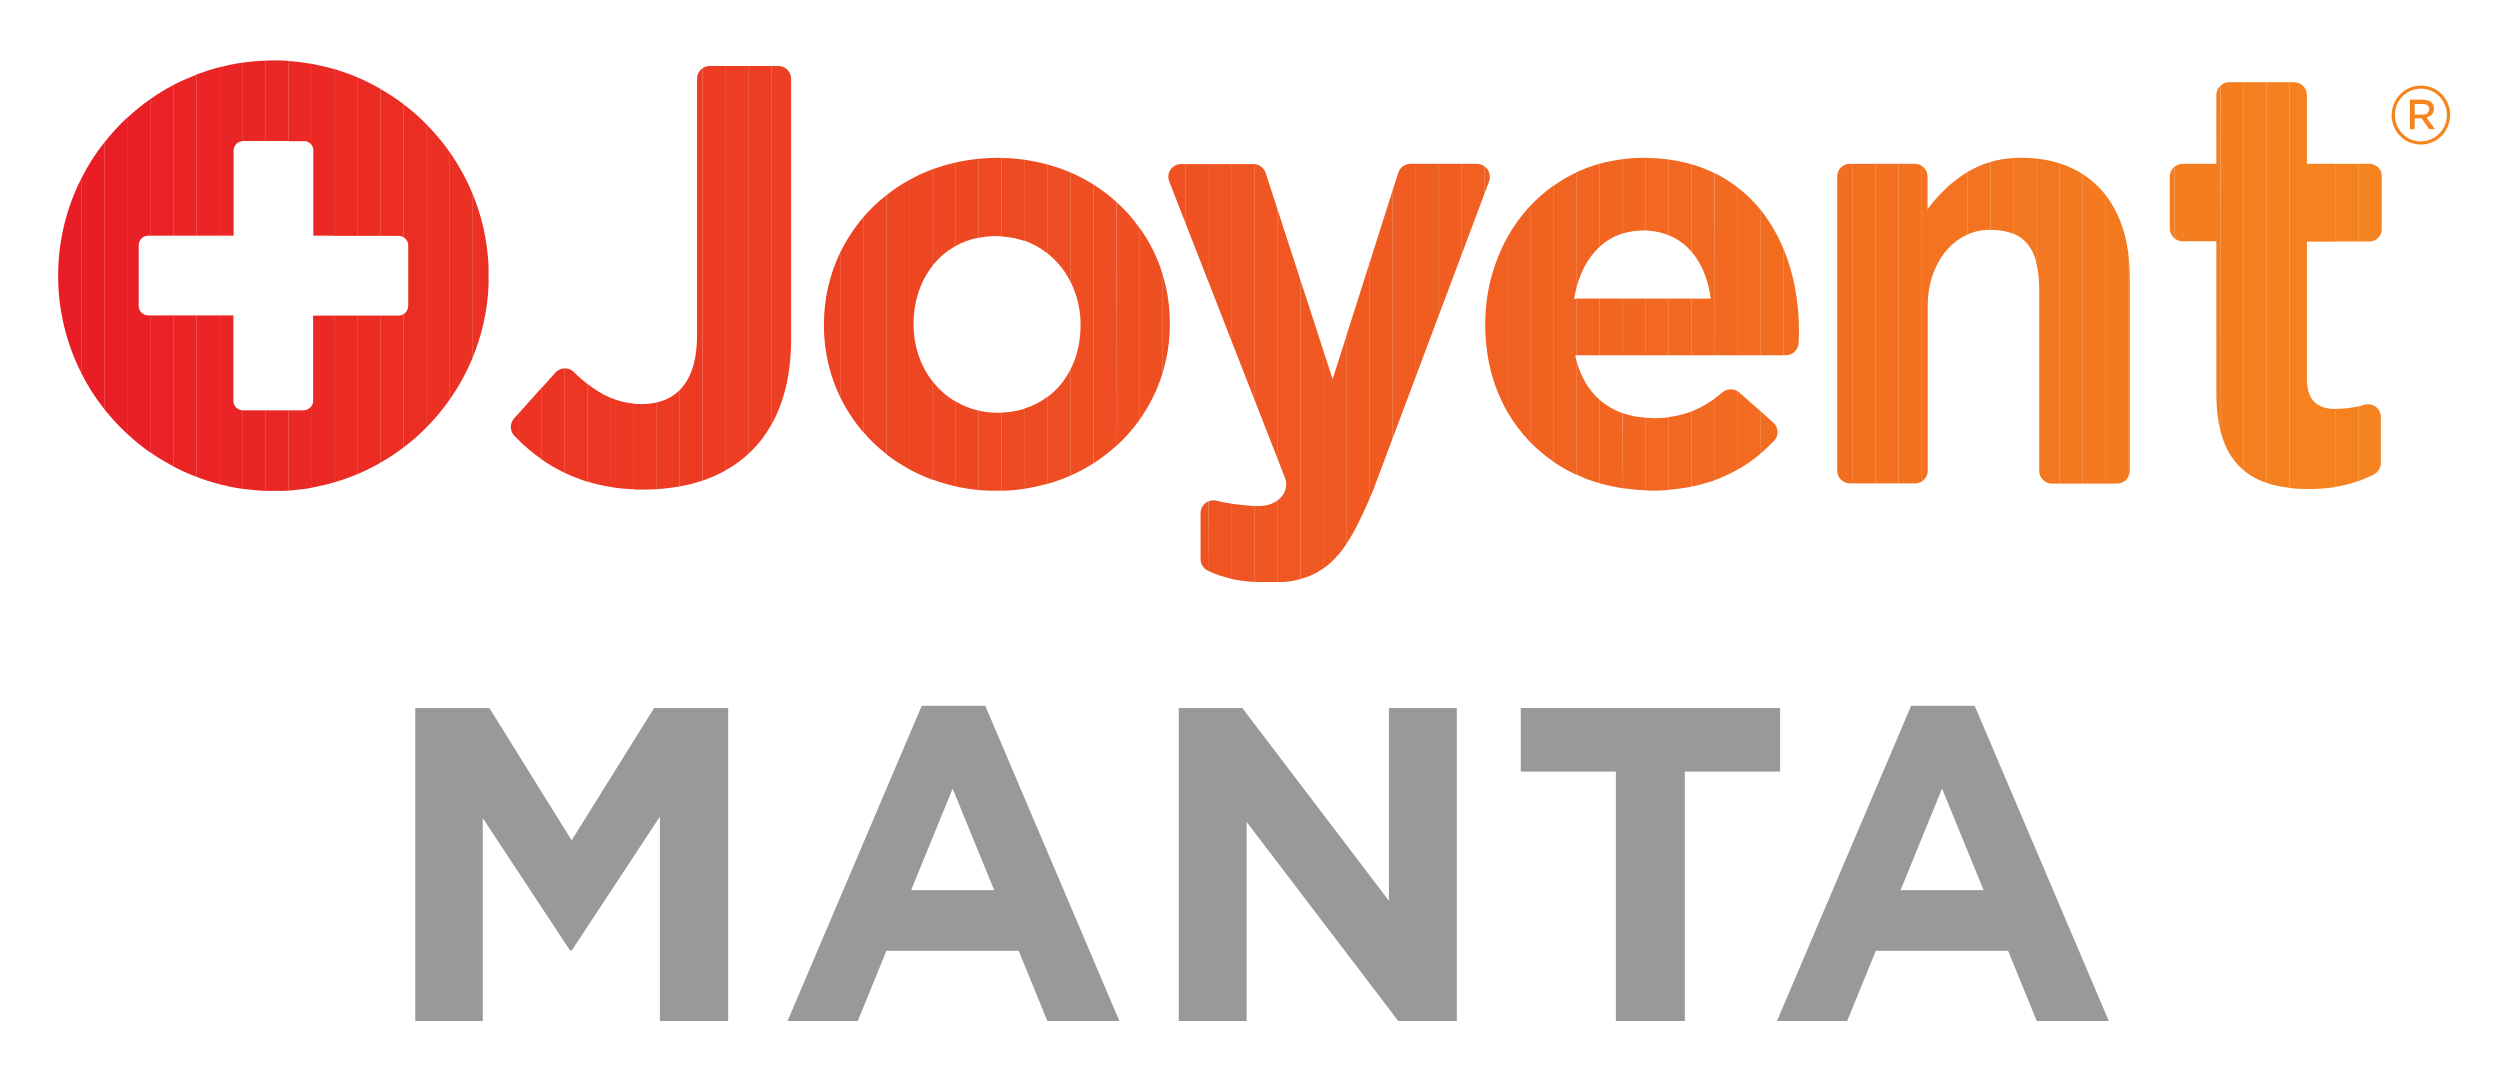
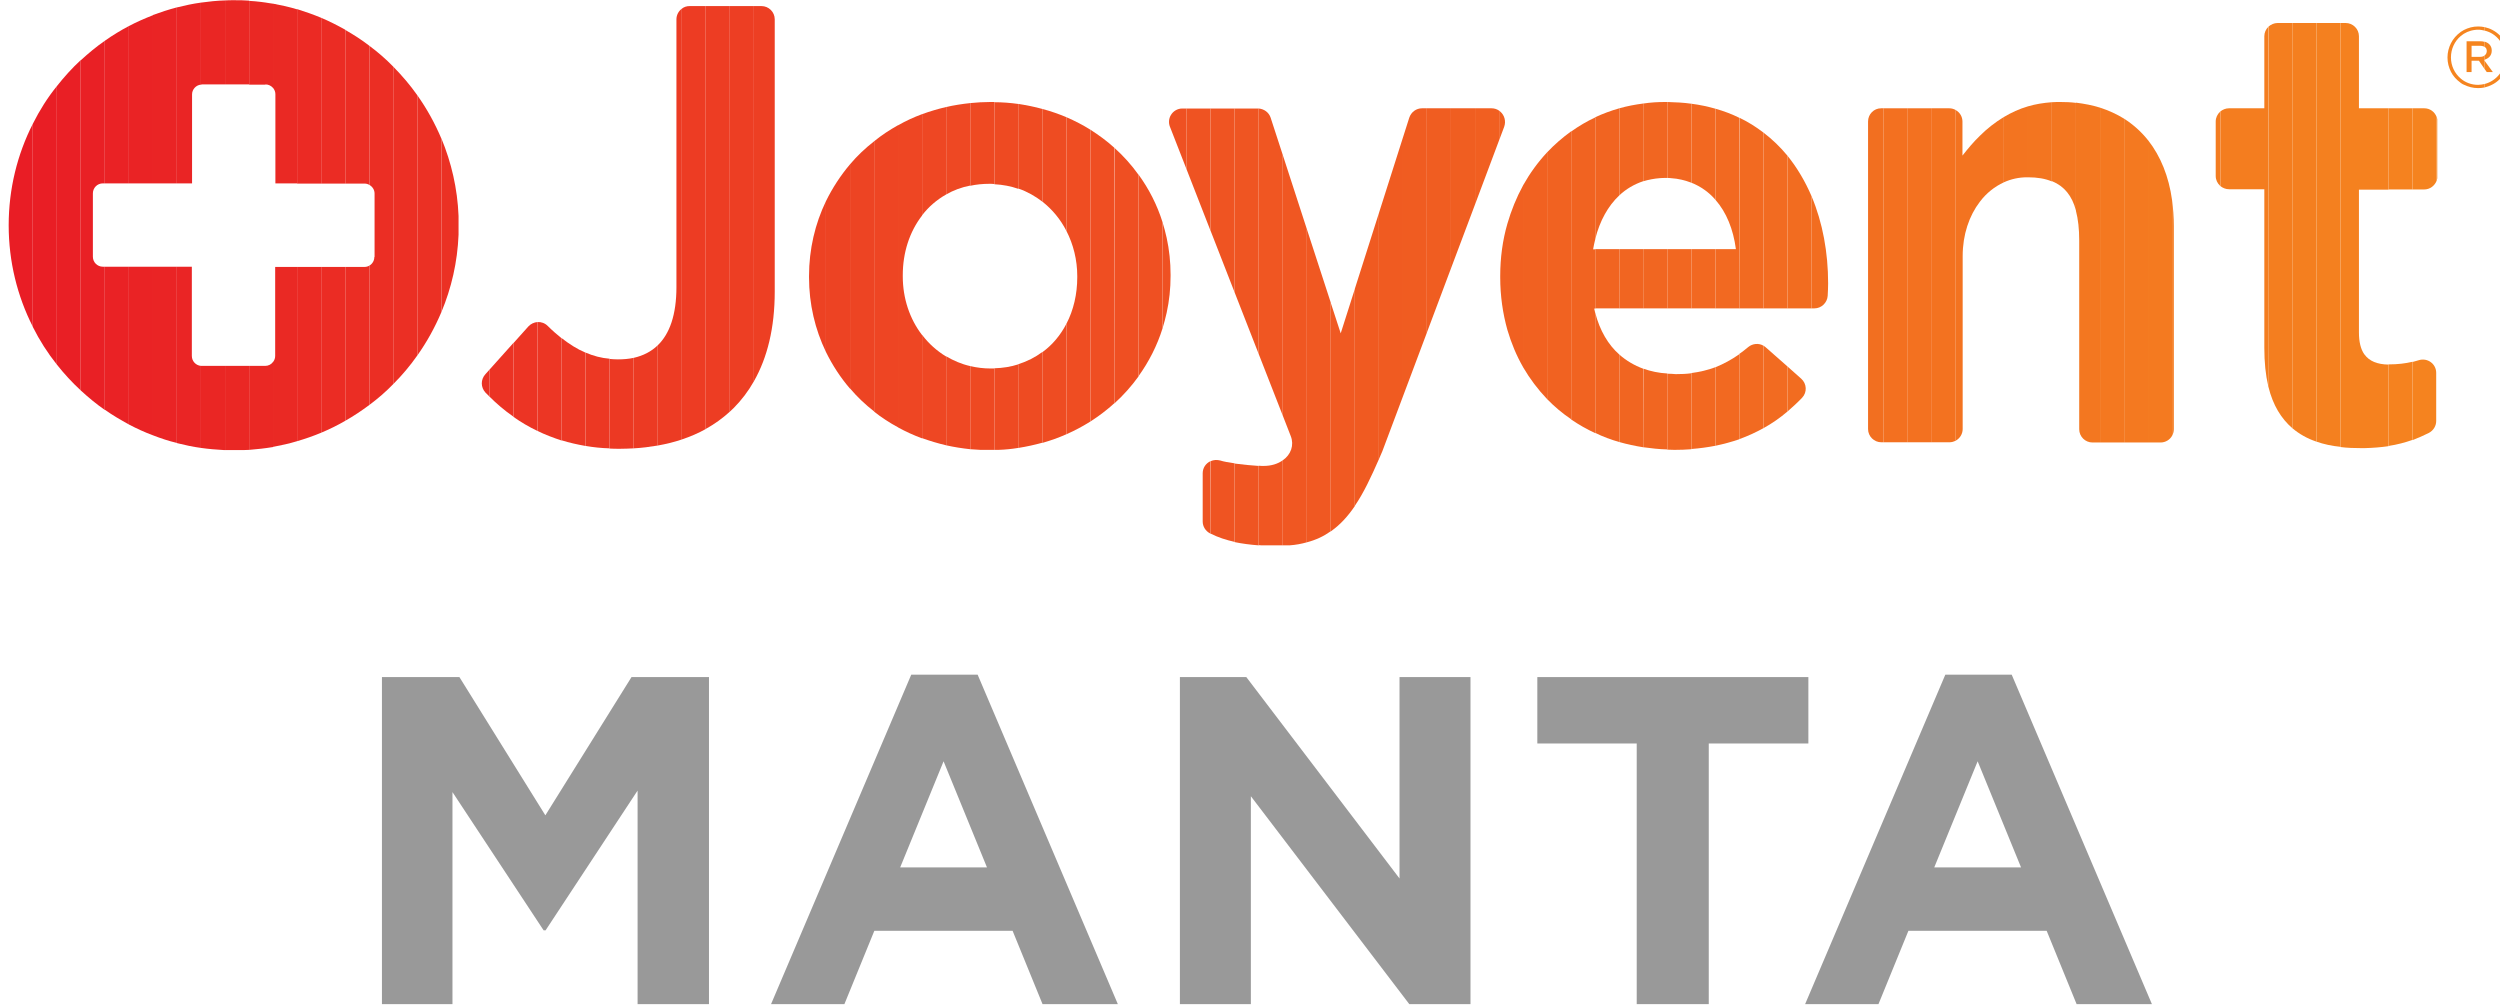
- <svg xmlns="http://www.w3.org/2000/svg" version="1.1" id="design" x="0px" y="0px" viewBox="0 0 1204 523" style="enable-background:new 0 0 1204 523;" xml:space="preserve">
+ <svg xmlns="http://www.w3.org/2000/svg" version="1.1" id="design" x="0px" y="0px" viewBox="24 29 1152 463" style="enable-background:new 0 0 1204 523;" xml:space="preserve">
  <style type="text/css">
	.st0{fill:none;}
	.st1{fill:#EF5122;}
	.st2{fill:#EF5322;}
	.st3{fill:#EF5422;}
	.st4{fill:#EF5522;}
	.st5{fill:#F05622;}
	.st6{fill:#F05722;}
	.st7{fill:#F05822;}
	.st8{fill:#F05922;}
	.st9{fill:#F05A21;}
	.st10{fill:#F05B21;}
	.st11{fill:#F05C21;}
	.st12{fill:#F05D21;}
	.st13{fill:#F05E21;}
	.st14{fill:#F15F21;}
	.st15{fill:#E91D25;}
	.st16{fill:#E91E25;}
	.st17{fill:#E91F25;}
	.st18{fill:#E92025;}
	.st19{fill:#EA2225;}
	.st20{fill:#EA2325;}
	.st21{fill:#EA2425;}
	.st22{fill:#EA2525;}
	.st23{fill:#EA2624;}
	.st24{fill:#EA2724;}
	.st25{fill:#EA2824;}
	.st26{fill:#EA2924;}
	.st27{fill:#EB2A24;}
	.st28{fill:#EB2C24;}
	.st29{fill:#EB2D24;}
	.st30{fill:#EB2E24;}
	.st31{fill:#EB2F24;}
	.st32{fill:#EB3024;}
	.st33{fill:#EB3124;}
	.st34{fill:#F47C20;}
	.st35{fill:#F47D1F;}
	.st36{fill:#F47E1F;}
	.st37{fill:#F47F1F;}
	.st38{fill:#F4801F;}
	.st39{fill:#F5811F;}
	.st40{fill:#F5821F;}
	.st41{fill:#F5831F;}
	.st42{fill:#F5841F;}
	.st43{fill:#F26F20;}
	.st44{fill:#F37020;}
	.st45{fill:#F37120;}
	.st46{fill:#F37220;}
	.st47{fill:#F37320;}
	.st48{fill:#F37420;}
	.st49{fill:#F37520;}
	.st50{fill:#F37620;}
	.st51{fill:#F37720;}
	.st52{fill:#F47820;}
	.st53{fill:#F47920;}
	.st54{fill:#F47A20;}
	.st55{fill:#F47B20;}
	.st56{fill:#F16021;}
	.st57{fill:#F16121;}
	.st58{fill:#F16221;}
	.st59{fill:#F16321;}
	.st60{fill:#F16421;}
	.st61{fill:#F16521;}
	.st62{fill:#F16621;}
	.st63{fill:#F26721;}
	.st64{fill:#F26821;}
	.st65{fill:#F26921;}
	.st66{fill:#F26A21;}
	.st67{fill:#F26B21;}
	.st68{fill:#F26C20;}
	.st69{fill:#F26D20;}
	.st70{fill:#ED4223;}
	.st71{fill:#ED4323;}
	.st72{fill:#ED4423;}
	.st73{fill:#EE4523;}
	.st74{fill:#EE4623;}
	.st75{fill:#EE4723;}
	.st76{fill:#EE4823;}
	.st77{fill:#EE4922;}
	.st78{fill:#EE4A22;}
	.st79{fill:#EE4B22;}
	.st80{fill:#EE4C22;}
	.st81{fill:#EF4D22;}
	.st82{fill:#EF4E22;}
	.st83{fill:#EF4F22;}
	.st84{fill:#EF5022;}
	.st85{fill:#EB3224;}
	.st86{fill:#EC3324;}
	.st87{fill:#EC3424;}
	.st88{fill:#EC3624;}
	.st89{fill:#EC3724;}
	.st90{fill:#EC3823;}
	.st91{fill:#EC3923;}
	.st92{fill:#EC3A23;}
	.st93{fill:#EC3B23;}
	.st94{fill:#ED3C23;}
	.st95{fill:#ED3D23;}
	.st96{fill:#ED3E23;}
	.st97{fill:#ED3F23;}
	.st98{fill:#F5851F;}
	.st99{fill:#999999;}
</style>
  <g>
    <path class="st0" d="M1169.8,53.3c0.1-0.2,0.1-0.4,0.1-0.7c0-0.3,0-0.5-0.1-0.7c-0.1-0.5-0.4-1-0.9-1.2c-0.5-0.3-1.3-0.5-2.2-0.5   h-3.8h0v5.1h0h3.8c0.9,0,1.7-0.2,2.2-0.6C1169.4,54.2,1169.7,53.8,1169.8,53.3z" />
    <path class="st0" d="M1165.9,42.7c-0.5,0-1,0-1.5,0.1c-2.5,0.3-4.7,1.3-6.5,2.8c0,0-0.1,0.1-0.1,0.1c-2.7,2.3-4.4,5.9-4.4,9.7v0.1   c0,3.8,1.7,7.3,4.4,9.6c0,0,0.1,0.1,0.1,0.1c2.1,1.8,4.9,2.9,8,2.9c1,0,2-0.1,3-0.4c5.5-1.4,9.5-6.4,9.5-12.3c0-6-3.9-11-9.5-12.3   c-0.5-0.1-1-0.2-1.5-0.3C1166.9,42.7,1166.4,42.7,1165.9,42.7z M1172.2,52.4c0,2.3-1.4,3.6-3.3,4.2c-0.1,0-0.1,0.1-0.2,0.1l0.2,0.3   l3.8,5.2h-2.8l-1-1.4l-2.6-3.8h-3.4v5.2h-2.3V48h6.3c0.7,0,1.4,0.1,2,0.3C1170.8,48.8,1172.2,50.2,1172.2,52.4z" />
    <path class="st0" d="M183.1,113.6H172h-11.1h-10V72.5c0-1.1-0.4-2.1-1-2.8c0,0-0.1-0.1-0.1-0.1c-0.9-1-2.1-1.6-3.5-1.6h-7.5h-11.1   h-10.6c-0.2,0-0.3,0-0.5,0.1c-2.3,0.3-4.1,2.2-4.1,4.5v41h-6.9h-0.1h-11H83.4H72.3h-0.9c-2.6,0-4.6,2.1-4.6,4.6v29.2   c0,2.6,2.1,4.6,4.6,4.6h0.9h11.1h11.1h11h0.1h6.8V193c0,2.5,1.9,4.4,4.2,4.6c0.1,0,0.3,0,0.4,0h10.7h11.1h7.4   c1.5,0,2.8-0.7,3.6-1.8c0,0,0.1-0.1,0.1-0.1c0.6-0.8,0.9-1.7,0.9-2.7v-41h10.1H172h11.1h8.8c0.9,0,1.6-0.2,2.3-0.6   c1.4-0.8,2.3-2.3,2.3-4h0.1h0v-29.2c0,0,0,0,0,0c0-1.8-1-3.2-2.4-4c-0.7-0.4-1.4-0.6-2.2-0.6H183.1z" />
    <path class="st1" d="M568.8,79c-2.3,0-4.3,1.3-5.3,3.1c-0.9,1.5-1.1,3.5-0.4,5.3l0.4,1l7.3,18.7V79H568.8z" />
-     <polygon class="st2" points="570.8,79 570.8,107.1 581.8,135.3 581.8,79  " />
    <path class="st2" d="M578.2,247.1v22.2c0,2.3,1.3,4.4,3.4,5.5c0.1,0,0.1,0.1,0.2,0.1v-33.4C579.7,242.5,578.2,244.5,578.2,247.1z" />
    <path class="st3" d="M581.9,241.5C581.9,241.5,581.8,241.5,581.9,241.5l-0.1,33.4c0,0,0.1,0,0.1,0c3.3,1.7,7,2.9,11,3.8v-36.2   c-2.7-0.4-5.1-0.8-6.6-1.3C584.8,240.8,583.2,240.9,581.9,241.5z" />
-     <polygon class="st3" points="581.8,79 581.8,135.3 581.9,135.5 592.9,163.7 592.9,79 581.9,79  " />
    <path class="st4" d="M592.9,242.6v36.2c3.4,0.7,7.1,1.2,11.1,1.5v-36.6C600.9,243.5,596.6,243.1,592.9,242.6z" />
    <path class="st4" d="M603.7,79h-10.8v84.7l11.1,28.4V79C603.9,79,603.8,79,603.7,79z" />
    <path class="st5" d="M609.5,83.2c-0.8-2.4-3-4-5.5-4.2v113.1l11.1,28.4V100.4L609.5,83.2z" />
    <path class="st5" d="M606.3,243.7c-0.7,0-1.4,0-2.3-0.1v36.6c0.5,0,0.9,0.1,1.4,0.1h9.7v-39.2C612.9,242.7,609.9,243.7,606.3,243.7   z" />
    <path class="st6" d="M615.1,220.5l3.7,9.5c1.6,4.1,0.1,8.5-3.7,11.1v39.2h3.1c2.9-0.2,5.5-0.7,8-1.4V134.6l-11.1-34.2V220.5z" />
    <path class="st7" d="M626.2,134.6v144.3c4.2-1.1,7.8-2.8,11-5.1V168.4L626.2,134.6z" />
    <path class="st8" d="M641.8,182.6l-4.5-13.8l-0.1-0.3v105.4c0,0,0.1,0,0.1-0.1c4.3-3,7.8-6.9,11-11.6v-100L641.8,182.6z" />
    <path class="st9" d="M648.3,262.1c4.1-6,7.5-13.3,11.1-21.5V127.2l-11.1,34.9V262.1z" />
    <path class="st10" d="M659.4,127.2v113.4c0.5-1.2,1.1-2.5,1.6-3.7l9.5-25.3V92.3L659.4,127.2z" />
    <path class="st11" d="M679.3,78.9c-2.7,0-5,1.7-5.9,4.3l-2.9,9.1v119.3l11-29.3V78.9H679.3z" />
-     <polygon class="st12" points="681.6,78.9 681.5,78.9 681.5,182.3 681.6,182 692.6,152.7 692.6,78.9  " />
-     <polygon class="st13" points="692.6,152.7 703.7,123.2 703.7,78.9 692.6,78.9  " />
    <path class="st14" d="M711.3,78.9h-7.6v44.3l11.1-29.6V80C713.8,79.3,712.6,78.9,711.3,78.9z" />
    <path class="st15" d="M28,132.8c0,16.8,4,32.7,11.1,46.7V86.1C32,100.1,28,116,28,132.8z" />
    <path class="st16" d="M39.1,86.1v93.5c3.1,6.2,6.8,12,11.1,17.4V68.7C45.9,74,42.2,79.9,39.1,86.1z" />
    <path class="st17" d="M50.2,68.7v128.3c3.4,4.3,7,8.2,11,11.9V56.7C57.2,60.4,53.6,64.4,50.2,68.7z" />
    <path class="st18" d="M72.3,151.9h-0.9c-2.5,0-4.6-2-4.6-4.6v-29.2c0-2.5,2-4.6,4.6-4.6h0.9V67.9V47.8c-3.9,2.7-7.5,5.7-11,8.9   c0,0-0.1,0.1-0.1,0.1v152.1c0,0,0.1,0.1,0.1,0.1c3.5,3.2,7.1,6.2,11,8.9v-20.2V151.9z" />
    <path class="st19" d="M83.4,151.9H72.3v45.7v20.2c3.5,2.5,7.3,4.7,11.1,6.8v-27V151.9z" />
    <path class="st19" d="M72.3,113.5h11.1V67.9V41c-3.8,2-7.6,4.3-11.1,6.8v20.1V113.5z" />
    <path class="st20" d="M94.5,151.9H83.4v45.7v27c3.6,1.9,7.3,3.6,11.1,5v-32V151.9z" />
    <path class="st20" d="M83.4,113.5h11.1V67.9V36c-3.8,1.5-7.5,3.1-11.1,5v26.9V113.5z" />
    <path class="st21" d="M105.5,151.9h-11v45.7v32c3.6,1.4,7.2,2.6,11,3.5v-35.6V151.9z" />
    <path class="st21" d="M94.5,113.5h11V67.9V32.4c-3.8,1-7.4,2.2-11,3.5v31.9V113.5z" />
    <path class="st22" d="M116.6,197.6c-2.3-0.2-4.2-2.1-4.2-4.6v-41.1h-6.8h-0.1v45.7v35.6c0,0,0.1,0,0.1,0c3.6,0.9,7.3,1.7,11,2.2   V197.6L116.6,197.6z" />
    <path class="st22" d="M105.5,113.5L105.5,113.5h7v-41c0-2.3,1.8-4.3,4.1-4.5v-0.1V30.2c-3.7,0.5-7.4,1.3-11,2.2c0,0-0.1,0-0.1,0   v35.5V113.5z" />
    <path class="st23" d="M117,197.6c-0.1,0-0.3,0-0.4,0v0v37.8c3.5,0.5,7.1,0.8,10.7,1h0.4v-38.8H117z" />
    <path class="st23" d="M116.6,68c0.2,0,0.3-0.1,0.5-0.1h10.6V29.2c-3.8,0.1-7.5,0.5-11.1,1V68L116.6,68z" />
    <path class="st24" d="M138.8,67.9V29.3c-2.3-0.2-4.7-0.2-7.1-0.2c-1.3,0-2.7,0-4,0.1v38.7H138.8z" />
    <path class="st24" d="M127.7,197.6v38.8h8.4c0.9,0,1.8-0.1,2.7-0.1v-38.7H127.7z" />
    <path class="st25" d="M146.3,67.9c1.4,0,2.6,0.6,3.5,1.6v-1.6V30.7c-3.6-0.6-7.3-1.1-11-1.3v38.6H146.3z" />
    <path class="st25" d="M149.8,195.8c-0.8,1.1-2.1,1.8-3.6,1.8h-7.4v38.7c3.7-0.3,7.4-0.7,11-1.3v-37.3V195.8z" />
    <path class="st26" d="M160.9,152h-10.1v41c0,1-0.3,1.9-0.9,2.7c0,0-0.1,0.1-0.1,0.1v1.8v37.3c0,0,0.1,0,0.1,0   c3.7-0.7,7.4-1.5,11-2.6v-34.7V152z" />
    <path class="st26" d="M149.8,69.5c0,0,0.1,0.1,0.1,0.1c0.6,0.8,1,1.7,1,2.8v41.1h10V67.9V33.3c-3.6-1.1-7.3-1.9-11-2.6   c0,0-0.1,0-0.1,0v37.2V69.5z" />
    <path class="st27" d="M160.9,113.6H172V67.9V37.2c-3.6-1.5-7.3-2.8-11.1-4v34.6V113.6z" />
    <path class="st27" d="M172,152h-11.1v45.6v34.7c3.8-1.1,7.5-2.4,11.1-3.9v-30.8V152z" />
    <path class="st28" d="M183.1,152H172v45.6v30.8c3.8-1.6,7.5-3.4,11.1-5.5v-25.3V152z" />
    <path class="st28" d="M172,113.6h11.1V67.9V42.7c-3.6-2-7.3-3.9-11.1-5.5v30.7V113.6z" />
    <path class="st29" d="M183.1,113.6h8.9c0.8,0,1.5,0.2,2.2,0.6V67.9V50.1c-3.5-2.7-7.2-5.1-11.1-7.3v25.2V113.6z" />
    <path class="st29" d="M194.2,151.4c-0.7,0.4-1.4,0.6-2.3,0.6h-8.8v45.6v25.3c3.9-2.2,7.6-4.7,11.1-7.3v-18V151.4z" />
    <path class="st30" d="M194.2,50.1v17.8v46.3c1.4,0.8,2.4,2.2,2.4,4c0,0,0,0,0,0v29.2h0h-0.1c0,1.7-0.9,3.2-2.3,4v46.2v18   c3.9-2.9,7.6-6.1,11-9.6V59.7C201.8,56.2,198.1,53,194.2,50.1z" />
    <path class="st31" d="M205.3,59.8c0,0-0.1-0.1-0.1-0.1V206c0,0,0.1-0.1,0.1-0.1c4-4,7.7-8.4,11-13.1V72.9   C213,68.2,209.3,63.9,205.3,59.8z" />
    <path class="st32" d="M216.3,72.9v119.9c4.4-6.2,8.1-12.9,11.1-20V92.9C224.4,85.8,220.7,79.1,216.3,72.9z" />
    <path class="st33" d="M227.4,172.8c4.6-11,7.4-23,7.9-35.6v-8.7c-0.5-12.6-3.3-24.6-7.9-35.7V172.8z" />
    <path class="st34" d="M1045,110.1c0,1.8,0.8,3.4,2,4.5V80.5c-1.2,1.1-2,2.7-2,4.5V110.1z" />
    <path class="st35" d="M1067.4,45.7v33.2h-9.2h-7.1c-1.5,0-2.9,0.6-4,1.5v34.3c1.1,0.9,2.5,1.5,4,1.5h7.1h9.2v73   c0,6.8,0.6,12.6,1.8,17.7V41.4C1068.1,42.5,1067.4,44,1067.4,45.7z" />
    <path class="st36" d="M1069.3,41.3C1069.3,41.3,1069.2,41.4,1069.3,41.3l-0.1,165.6c0,0.1,0.1,0.3,0.1,0.4c2.1,8.5,5.9,14.6,11,19   V39.6h-6.8C1071.9,39.6,1070.4,40.3,1069.3,41.3z" />
    <path class="st37" d="M1080.3,39.6v186.7c3.2,2.7,6.9,4.8,11.1,6.2V39.6H1080.3z" />
    <path class="st38" d="M1091.4,39.6v192.9c3.4,1.2,7.1,2,11.1,2.4V39.6H1091.4z" />
    <path class="st39" d="M1113.6,78.9L1113.6,78.9h-2.6V45.7c0-3.4-2.8-6.1-6.1-6.1h-2.4V235c3.1,0.4,6.3,0.5,9.6,0.5   c0.5,0,0.9,0,1.4,0c0,0,0.1,0,0.1,0c3.9-0.1,7.6-0.4,11-0.9V197c-5.2-0.1-8.8-1.6-11-4.6c0,0-0.1-0.1-0.1-0.1   c-1.7-2.4-2.5-5.8-2.5-10.1v-65.8h2.5h0.1h11V78.9H1113.6z" />
-     <rect x="1124.6" y="78.9" class="st40" width="11.1" height="37.4" />
    <path class="st40" d="M1135.7,231.7v-36c-3.4,0.8-6.9,1.2-10.6,1.2c-0.2,0-0.3,0-0.5,0v37.6   C1128.6,233.9,1132.3,232.9,1135.7,231.7z" />
    <path class="st41" d="M1143.2,228.5c2.1-1.1,3.4-3.2,3.4-5.5v-22.2c0-4.2-4.1-7.1-8.1-5.8c-0.9,0.3-1.9,0.5-2.8,0.8v36   C1138.3,230.8,1140.8,229.7,1143.2,228.5z" />
    <path class="st41" d="M1141.1,78.9h-5.4v37.4h5.4c2.6,0,4.8-1.7,5.7-4V82.9C1145.9,80.5,1143.7,78.9,1141.1,78.9z" />
    <path class="st42" d="M1146.8,112.3c0.1-0.3,0.2-0.7,0.3-1.1V83.9c-0.1-0.4-0.2-0.7-0.3-1.1V112.3z" />
    <path class="st43" d="M890.8,78.9c-3.3,0-6,2.7-6,6.1v141.7c0,3.4,2.8,6.1,6.1,6.1h1.1V78.9H890.8z" />
-     <rect x="892" y="78.9" class="st44" width="11.1" height="153.9" />
-     <rect x="903.1" y="78.9" class="st45" width="11.1" height="153.9" />
    <path class="st46" d="M922.2,78.9h-8v153.9h8.1c1.1,0,2-0.3,2.9-0.7V79.7C924.3,79.2,923.3,78.9,922.2,78.9z" />
    <path class="st47" d="M928.3,100.7V85c0-2.2-1.2-4.2-3-5.2c0,0-0.1,0-0.1-0.1v152.4c0,0,0.1,0,0.1-0.1c1.9-1.1,3.1-3.1,3.1-5.3V147   c0-9.9,3-18.6,7.9-25c3-4,6.8-7,11.1-9V82.9c-4.1,2.5-7.8,5.4-11.1,8.7C933.4,94.4,930.8,97.5,928.3,100.7z" />
    <path class="st48" d="M947.4,82.9V113c3.3-1.5,6.9-2.3,10.7-2.3c0.1,0,0.3,0,0.4,0V78C954.4,79.2,950.8,80.9,947.4,82.9z" />
    <path class="st49" d="M958.5,78v32.7c4.3,0,7.9,0.6,11,1.9V76.1C965.5,76.4,961.9,77,958.5,78z" />
    <path class="st50" d="M973.4,76c-1.3,0-2.6,0-3.8,0.1c0,0-0.1,0-0.1,0v36.4c0,0,0.1,0,0.1,0c5.6,2.3,9.2,6.7,11,13.5V76.4   C978.3,76.1,975.9,76,973.4,76z" />
    <path class="st51" d="M980.6,126.2c1,3.8,1.5,8.3,1.5,13.6v87c0,3.4,2.8,6.1,6.1,6.1h3.5V78.6c-3.5-1.1-7.2-1.8-11.1-2.3V126.2z" />
    <path class="st52" d="M991.7,78.6v154.3h11.1V83.7C999.4,81.6,995.7,79.9,991.7,78.6z" />
    <path class="st53" d="M1002.8,83.7v149.2h11V93.6C1010.7,89.7,1007,86.4,1002.8,83.7z" />
    <path class="st54" d="M1013.9,93.7c0,0-0.1-0.1-0.1-0.1v139.3h0.1h5.7c2.3,0,4.3-1.3,5.3-3.1V121.3   C1023.4,110.3,1019.6,101,1013.9,93.7z" />
    <path class="st55" d="M1024.9,229.8c0.5-0.9,0.8-1.9,0.8-3v-93.6c0-4.1-0.3-8.1-0.8-11.9V229.8z" />
    <path class="st56" d="M718.6,132.1c-2.2,7.6-3.3,15.7-3.3,24.1v0.6c0,8.6,1.2,16.7,3.3,24.2c1.8,6.1,4.2,11.9,7.2,17.1v-83.6   C722.8,120,720.4,125.9,718.6,132.1z" />
    <path class="st56" d="M717.1,87.5c1-2.7,0.1-5.5-1.8-7.1c-0.2-0.1-0.3-0.3-0.5-0.4v13.6l0.5-1.3L717.1,87.5z" />
    <path class="st57" d="M725.8,114.5v83.6c0,0.1,0.1,0.1,0.1,0.2c3.1,5.3,6.8,10.2,11,14.6V99.2c-4.2,4.5-7.9,9.6-11,15.1   C725.9,114.4,725.8,114.5,725.8,114.5z" />
    <path class="st58" d="M736.9,99.2v113.7c3.4,3.5,7.1,6.6,11.1,9.3V89.5C744,92.4,740.3,95.6,736.9,99.2z" />
    <path class="st59" d="M759.1,83.1c-3.9,1.8-7.6,4-11.1,6.5v132.7c3.5,2.4,7.2,4.5,11.1,6.3v-55.3c-0.2-0.7-0.3-1.4-0.5-2.1h0.5   v-27.2v-0.1h-1c0.3-1.6,0.6-3.2,1-4.7v-28V83.1z" />
-     <polygon class="st60" points="759.1,171.1 770.2,171.1 770.2,143.9 770.2,143.8 759.1,143.8 759.1,143.9  " />
    <path class="st60" d="M770.2,232.7v-40.3c-5.2-4.6-9-11.1-11.1-19.2v55.3C762.6,230.2,766.3,231.6,770.2,232.7z" />
    <path class="st60" d="M759.1,111.1v28c2.1-8.4,5.9-15.2,11.1-20.1v-7.9V78.9c-3.9,1.1-7.6,2.5-11.1,4.1V111.1z" />
    <path class="st61" d="M781.2,76.7c-3.8,0.5-7.5,1.2-11,2.2v32.2v7.9c3.1-2.9,6.8-5.1,11-6.5v-1.4V76.7z" />
    <path class="st61" d="M770.2,192.4v40.3c3.5,1,7.2,1.8,11,2.4v-36.2C777.1,197.4,773.4,195.2,770.2,192.4z" />
-     <polygon class="st61" points="781.2,143.8 770.2,143.8 770.2,143.9 770.2,171.1 781.2,171.1 781.2,143.9  " />
    <path class="st62" d="M791.4,76c-3.5,0-6.8,0.2-10.1,0.7c0,0-0.1,0-0.1,0v34.4v1.4c0,0,0.1,0,0.1,0c2.4-0.7,4.9-1.2,7.5-1.4   c0.9-0.1,1.7-0.1,2.6-0.1c0.3,0,0.6,0,0.9,0V76C792,76,791.7,76,791.4,76z" />
    <path class="st62" d="M781.3,198.9C781.3,198.9,781.2,198.9,781.3,198.9l-0.1,36.2c0,0,0.1,0,0.1,0c3.6,0.5,7.2,0.9,11,1v-35   C788.4,200.9,784.7,200.1,781.3,198.9z" />
-     <polygon class="st62" points="792.3,143.8 781.3,143.8 781.2,143.8 781.2,143.9 781.2,171.1 781.3,171.1 792.3,171.1 792.3,143.9     " />
    <path class="st63" d="M792.3,201.2v35c1.1,0,2.2,0.1,3.3,0.1c2.7,0,5.3-0.1,7.8-0.3v-35c-2.3,0.3-4.7,0.4-7.2,0.4   C794.9,201.3,793.6,201.2,792.3,201.2z" />
    <path class="st63" d="M792.3,111c0.6,0,1.1,0,1.7,0.1c3.4,0.2,6.5,1,9.4,2.1v-2.1V76.8c-3.5-0.5-7.2-0.7-11.1-0.8V111z" />
-     <polygon class="st63" points="792.3,143.9 792.3,171.1 803.4,171.1 803.4,143.9 803.4,143.8 792.3,143.8  " />
    <path class="st64" d="M803.4,200.9v35c3.8-0.3,7.5-0.8,11.1-1.5v-36.2C811,199.5,807.3,200.4,803.4,200.9z" />
    <path class="st64" d="M814.5,79.1c-3.5-1-7.2-1.8-11.1-2.3v34.3v2.1c4.3,1.7,8.1,4.4,11.1,7.9v-10V79.1z" />
-     <polygon class="st64" points="814.5,143.8 803.4,143.8 803.4,143.9 803.4,171.1 814.5,171.1 814.5,143.9  " />
    <path class="st65" d="M814.5,198.2v36.2c3.8-0.8,7.5-1.8,11-3v-39.2C821.9,194.7,818.3,196.7,814.5,198.2z" />
    <path class="st65" d="M814.5,79.1v32v10c5,5.7,8.2,13.5,9.4,22.7h-9.4v0.1v27.2h11V83.3C822.1,81.6,818.4,80.2,814.5,79.1z" />
    <path class="st66" d="M829.6,188.9c-1.3,1.1-2.7,2.2-4,3.1c0,0-0.1,0-0.1,0.1v39.2c0,0,0.1,0,0.1,0c3.9-1.4,7.5-3.1,11-5v-38   C834.4,187,831.6,187.3,829.6,188.9z" />
    <path class="st66" d="M825.6,83.3C825.6,83.3,825.5,83.3,825.6,83.3l-0.1,87.8h0.1h11v-81C833.2,87.5,829.6,85.2,825.6,83.3z" />
    <path class="st67" d="M836.6,188.3v38c4-2.2,7.7-4.8,11.1-7.7v-20.7l-10.1-8.9C837.3,188.7,836.9,188.5,836.6,188.3z" />
    <path class="st67" d="M836.6,90.1v81h11.1v-70.3C844.4,96.8,840.7,93.2,836.6,90.1z" />
    <path class="st68" d="M854,203.5l-6.3-5.6v20.7c2.3-2,4.6-4.1,6.7-6.3C856.8,209.8,856.6,205.8,854,203.5z" />
    <path class="st68" d="M847.7,100.8v70.3h11.1v-51.6C855.9,112.7,852.2,106.4,847.7,100.8z" />
    <path class="st69" d="M858.8,171.1h1.3c3.2,0,5.9-2.6,6.1-5.8c0.1-2,0.2-3.9,0.2-5.7c0-14.2-2.5-28-7.6-40.1V171.1z" />
    <path class="st70" d="M396.8,156.8c0,12.4,2.8,24,7.8,34.4v-69.5c-5,10.4-7.8,22.1-7.8,34.5V156.8z" />
    <path class="st71" d="M404.6,121.7v69.5c3,6.1,6.7,11.8,11.1,16.9V104.7C411.3,109.9,407.6,115.6,404.6,121.7z" />
    <path class="st72" d="M415.7,104.7v103.3c3.3,3.9,7,7.4,11.1,10.6V94.1C422.7,97.3,419,100.8,415.7,104.7z" />
    <path class="st73" d="M426.8,94.1L426.8,94.1l0,124.6c0,0,0,0,0,0c3.4,2.7,7.1,5.1,11,7.2V86.7C433.9,88.9,430.2,91.3,426.8,94.1z" />
    <path class="st74" d="M448.9,81.6c-3.8,1.4-7.5,3.1-11,5.1c0,0-0.1,0-0.1,0.1v139.1c0,0,0.1,0,0.1,0.1c3.5,1.9,7.2,3.6,11,5v-32.1   v-15.5c-5.7-7.4-8.9-16.9-8.9-27v-0.6c0-10.4,3.1-20,8.9-27.5v-14.5V81.6z" />
    <path class="st75" d="M448.9,230.9c3.6,1.3,7.3,2.4,11.1,3.3v-35.4v-5.5c-4.3-2.6-8.1-6-11.1-10v15.5V230.9z" />
    <path class="st75" d="M460,78.3c-3.8,0.9-7.5,2-11.1,3.3v32.1v14.5c3-3.9,6.7-7.1,11.1-9.6v-4.9V78.3z" />
    <path class="st76" d="M471.1,76.5c-3.8,0.4-7.5,1-11.1,1.8v35.4v4.9c3.3-1.9,7-3.3,11.1-4.1v-0.9V76.5z" />
    <path class="st76" d="M460,234.2c3.6,0.8,7.3,1.4,11.1,1.8v-37.2v-1.1c-4-0.9-7.7-2.5-11.1-4.5v5.5V234.2z" />
    <path class="st77" d="M482.2,76c-0.6,0-1.2,0-1.8,0c-3.2,0-6.3,0.2-9.3,0.5v37.2v0.9c2.8-0.6,5.7-0.9,8.8-0.9c0.8,0,1.5,0,2.3,0.1   v-0.1V76z" />
    <path class="st77" d="M471.1,236c1.6,0.1,3.1,0.2,4.7,0.3h6.4v-37.5v0c-0.6,0-1.1,0-1.7,0c-3.3,0-6.4-0.4-9.4-1.1v1.1V236z" />
    <path class="st78" d="M482.2,236.3h1.9c3.1-0.1,6.1-0.4,9.1-0.9v-36.6v-1.9c-3.4,1.1-7.1,1.7-11,1.8v0V236.3z" />
    <path class="st78" d="M493.2,76.9c-3.6-0.5-7.3-0.8-11-0.8v37.7v0.1c3.9,0.2,7.6,0.9,11,2.1v-2.2V76.9z" />
    <path class="st79" d="M504.3,79.2c-3.6-1-7.2-1.7-11-2.3c0,0-0.1,0-0.1,0v36.8v2.2c0,0,0.1,0,0.1,0c4.1,1.4,7.7,3.5,11,6v-8.2V79.2   z" />
    <path class="st79" d="M493.2,235.4c0,0,0.1,0,0.1,0c3.8-0.6,7.4-1.4,11-2.4v-34.3v-7.5c-3.2,2.4-6.9,4.3-11,5.6c0,0-0.1,0-0.1,0   v1.9V235.4z" />
    <path class="st80" d="M504.3,233.1C504.3,233.1,504.3,233.1,504.3,233.1c3.8-1.1,7.5-2.4,11.1-4v-30.3v-20.6   c-2.7,5.2-6.4,9.7-11.1,13.1c0,0,0,0,0,0v7.5V233.1z" />
    <path class="st80" d="M504.3,79.2v34.5v8.2l0,0c4.6,3.6,8.4,8.2,11.1,13.5v-21.7V83C511.8,81.5,508.1,80.2,504.3,79.2L504.3,79.2z" />
    <path class="st81" d="M515.4,83v30.7v21.7c3.2,6.2,5,13.4,5,20.8v0.6c0,7.7-1.7,15.1-5,21.4v20.6v30.3c3.9-1.7,7.6-3.7,11.1-5.9   V88.8C523,86.6,519.3,84.7,515.4,83z" />
    <path class="st82" d="M526.5,88.8v134.4c3.9-2.5,7.6-5.3,11-8.4V97.1C534.1,94,530.4,91.3,526.5,88.8z" />
    <path class="st83" d="M537.6,97.2C537.6,97.1,537.5,97.1,537.6,97.2l-0.1,117.7c0,0,0.1-0.1,0.1-0.1c4.1-3.7,7.8-7.9,11-12.3v-93   C545.4,105,541.7,100.9,537.6,97.2z" />
    <path class="st84" d="M548.6,202.4c4.8-6.7,8.6-14.1,11.1-22.1v-48.9c-2.5-8-6.3-15.4-11.1-22V202.4z" />
    <path class="st1" d="M559.7,131.4v48.9c0.7-2.4,1.4-4.8,1.9-7.2c1.2-5.5,1.8-11.1,1.8-16.9v-0.6c0-5.8-0.6-11.5-1.8-17   C561.1,136.2,560.4,133.8,559.7,131.4z" />
    <path class="st85" d="M247.7,201.4c-2.3,2.5-2.2,6.1,0,8.5c0.6,0.6,1.2,1.2,1.8,1.8v-12.3L247.7,201.4z" />
    <path class="st86" d="M249.5,199.4v12.3c3.3,3.3,7,6.5,11.1,9.3v-34L249.5,199.4z" />
    <path class="st87" d="M267.5,179.4l-6.9,7.7v34c3.4,2.4,7.1,4.6,11.1,6.5v-50.2C270.2,177.5,268.6,178.2,267.5,179.4z" />
    <path class="st88" d="M276.4,179.2c-1.3-1.3-3-1.9-4.7-1.8v50.2c3.5,1.7,7.2,3.1,11.1,4.4v-47.1   C280.6,183.1,278.5,181.3,276.4,179.2z" />
    <path class="st89" d="M282.8,184.8L282.8,184.8l0,47.1c0,0,0,0,0,0c3.5,1.1,7.1,1.9,11,2.6v-43C290,189.9,286.4,187.6,282.8,184.8z   " />
    <path class="st90" d="M293.9,191.5c0,0-0.1,0-0.1,0v43c0,0,0.1,0,0.1,0c3.5,0.6,7.2,1,11,1.1v-41.3   C301.1,194,297.4,193,293.9,191.5z" />
    <path class="st91" d="M308.7,194.6c-1.3,0-2.6-0.1-3.8-0.2v41.3c1.6,0.1,3.2,0.1,4.8,0.1c2.1,0,4.2-0.1,6.3-0.2v-41.7   C313.7,194.4,311.3,194.6,308.7,194.6z" />
    <path class="st92" d="M316,193.9v41.7c3.8-0.2,7.5-0.7,11.1-1.3v-46.2C324.1,191,320.4,192.9,316,193.9z" />
    <path class="st93" d="M335.7,37.9v123.4c0,12.7-3.1,21.5-8.6,26.8v46.2c3.9-0.7,7.6-1.6,11.1-2.8V33   C336.7,34.1,335.7,35.9,335.7,37.9z" />
    <path class="st94" d="M341.8,31.8c-1.4,0-2.6,0.4-3.6,1.2v198.5c3.9-1.3,7.6-2.9,11-4.8V31.8H341.8z" />
    <path class="st95" d="M349.3,31.8h-0.1v194.9c0,0,0.1,0,0.1-0.1c4-2.2,7.7-4.9,11-7.9V31.8H349.3z" />
    <path class="st96" d="M360.3,31.8L360.3,31.8l0,186.9c0,0,0,0,0,0c0.6-0.5,1.1-1.1,1.7-1.6c3.6-3.6,6.8-7.8,9.4-12.4V31.8H360.3z" />
    <path class="st97" d="M374.9,31.8h-3.5v172.9c6.2-10.9,9.6-24.6,9.6-41.3V37.9C381,34.5,378.2,31.8,374.9,31.8z" />
    <path class="st42" d="M1168.9,67.7c-1,0.2-2,0.4-3,0.4c-3.1,0-5.9-1.1-8-2.9c0,0-0.1-0.1-0.1-0.1c-2.7-2.3-4.4-5.8-4.4-9.6v-0.1   c0-3.8,1.7-7.4,4.4-9.7c0,0,0.1-0.1,0.1-0.1c1.8-1.5,4-2.5,6.5-2.8c0.5-0.1,1-0.1,1.5-0.1c0.5,0,1,0,1.5,0.1c0.5,0.1,1,0.2,1.5,0.3   v-0.3v-1.3c-1-0.2-2-0.3-3-0.3c-2.4,0-4.5,0.6-6.5,1.6c-0.5,0.3-1,0.6-1.5,0.9c0,0-0.1,0.1-0.1,0.1c-1.8,1.3-3.4,3.1-4.4,5.1   c-1,2-1.6,4.2-1.6,6.6c0,2.4,0.6,4.6,1.6,6.6c1,2,2.6,3.7,4.4,5c0,0,0.1,0.1,0.1,0.1c0.5,0.4,1.1,0.7,1.6,0.9   c1.9,0.9,4,1.5,6.4,1.5c1,0,2-0.1,3-0.3v-1.2V67.7z" />
    <path class="st42" d="M1160.6,48v14.2h2.3V57h3.4l2.6,3.8V57l-0.2-0.3c0.1,0,0.1,0,0.2-0.1v-1.4v-0.6c-0.5,0.4-1.3,0.6-2.2,0.6   h-3.8h0v-5.1h0h3.8c0.9,0,1.7,0.2,2.2,0.5v-0.5v-1.8c-0.6-0.2-1.3-0.3-2-0.3H1160.6z" />
    <path class="st98" d="M1178.4,48.7c-1.3-2.5-3.4-4.6-5.9-5.9c-1.1-0.6-2.3-1-3.6-1.3v1.3v0.3c5.6,1.3,9.5,6.4,9.5,12.3   c0,5.9-4,10.9-9.5,12.3v0.4v1.2c1.2-0.3,2.3-0.7,3.3-1.2c2.7-1.3,4.9-3.5,6.2-6.2c1-2,1.6-4.2,1.6-6.5v-0.1   C1180,52.9,1179.4,50.7,1178.4,48.7z" />
-     <polygon class="st98" points="1169.9,62.2 1172.7,62.2 1168.9,57 1168.9,60.8  " />
    <path class="st98" d="M1168.9,50.6c0.5,0.3,0.8,0.7,0.9,1.2c0.1,0.2,0.1,0.5,0.1,0.7c0,0.2,0,0.5-0.1,0.7c-0.1,0.5-0.4,1-0.9,1.3   v0.6v1.4c1.9-0.6,3.3-1.9,3.3-4.2c0-2.2-1.4-3.6-3.3-4.1v1.8V50.6z" />
+     <polygon class="st2" points="570.8,79 570.8,107.1 581.8,135.3 581.8,79 &#09;" />
+     <polygon class="st3" points="581.8,79 581.8,135.3 581.9,135.5 592.9,163.7 592.9,79 581.9,79 &#09;" />
+     <polygon class="st12" points="681.6,78.9 681.5,78.9 681.5,182.3 681.6,182 692.6,152.7 692.6,78.9 &#09;" />
+     <polygon class="st13" points="692.6,152.7 703.7,123.2 703.7,78.9 692.6,78.9 &#09;" />
+     <polygon class="st60" points="759.1,171.1 770.2,171.1 770.2,143.9 770.2,143.8 759.1,143.8 759.1,143.9 &#09;" />
+     <polygon class="st61" points="781.2,143.8 770.2,143.8 770.2,143.9 770.2,171.1 781.2,171.1 781.2,143.9 &#09;" />
+     <polygon class="st62" points="792.3,143.8 781.3,143.8 781.2,143.8 781.2,143.9 781.2,171.1 781.3,171.1 792.3,171.1 792.3,143.9 &#09;&#10;&#09;&#09;" />
+     <polygon class="st63" points="792.3,143.9 792.3,171.1 803.4,171.1 803.4,143.9 803.4,143.8 792.3,143.8 &#09;" />
+     <polygon class="st64" points="814.5,143.8 803.4,143.8 803.4,143.9 803.4,171.1 814.5,171.1 814.5,143.9 &#09;" />
+     <polygon class="st98" points="1169.9,62.2 1172.7,62.2 1168.9,57 1168.9,60.8 &#09;" />
+     <rect x="1124.6" y="78.9" class="st40" width="11.1" height="37.4" />
+     <rect x="892" y="78.9" class="st44" width="11.1" height="153.9" />
+     <rect x="903.1" y="78.9" class="st45" width="11.1" height="153.9" />
  </g>
  <g>
    <path class="st99" d="M200,341h35.7l39.6,63.7L315,341h35.7v150.7h-32.9v-98.4l-42.4,64.4h-0.9l-42-63.7v97.7H200V341z" />
    <path class="st99" d="M443.9,339.9h30.6l64.6,151.8h-34.7l-13.8-33.8h-63.7l-13.8,33.8h-33.8L443.9,339.9z M478.8,428.7l-20-48.9   l-20,48.9H478.8z" />
    <path class="st99" d="M567.7,341h30.6l70.6,92.8V341h32.7v150.7h-28.2l-73-95.8v95.8h-32.7L567.7,341L567.7,341z" />
    <path class="st99" d="M778.3,371.6h-45.9V341h124.9v30.6h-45.9v120.1h-33.2V371.6H778.3z" />
    <path class="st99" d="M920.4,339.9H951l64.6,151.8h-34.7l-13.8-33.8h-63.7l-13.8,33.8h-33.8L920.4,339.9z M955.3,428.7l-20-48.9   l-20,48.9H955.3z" />
  </g>
</svg>
